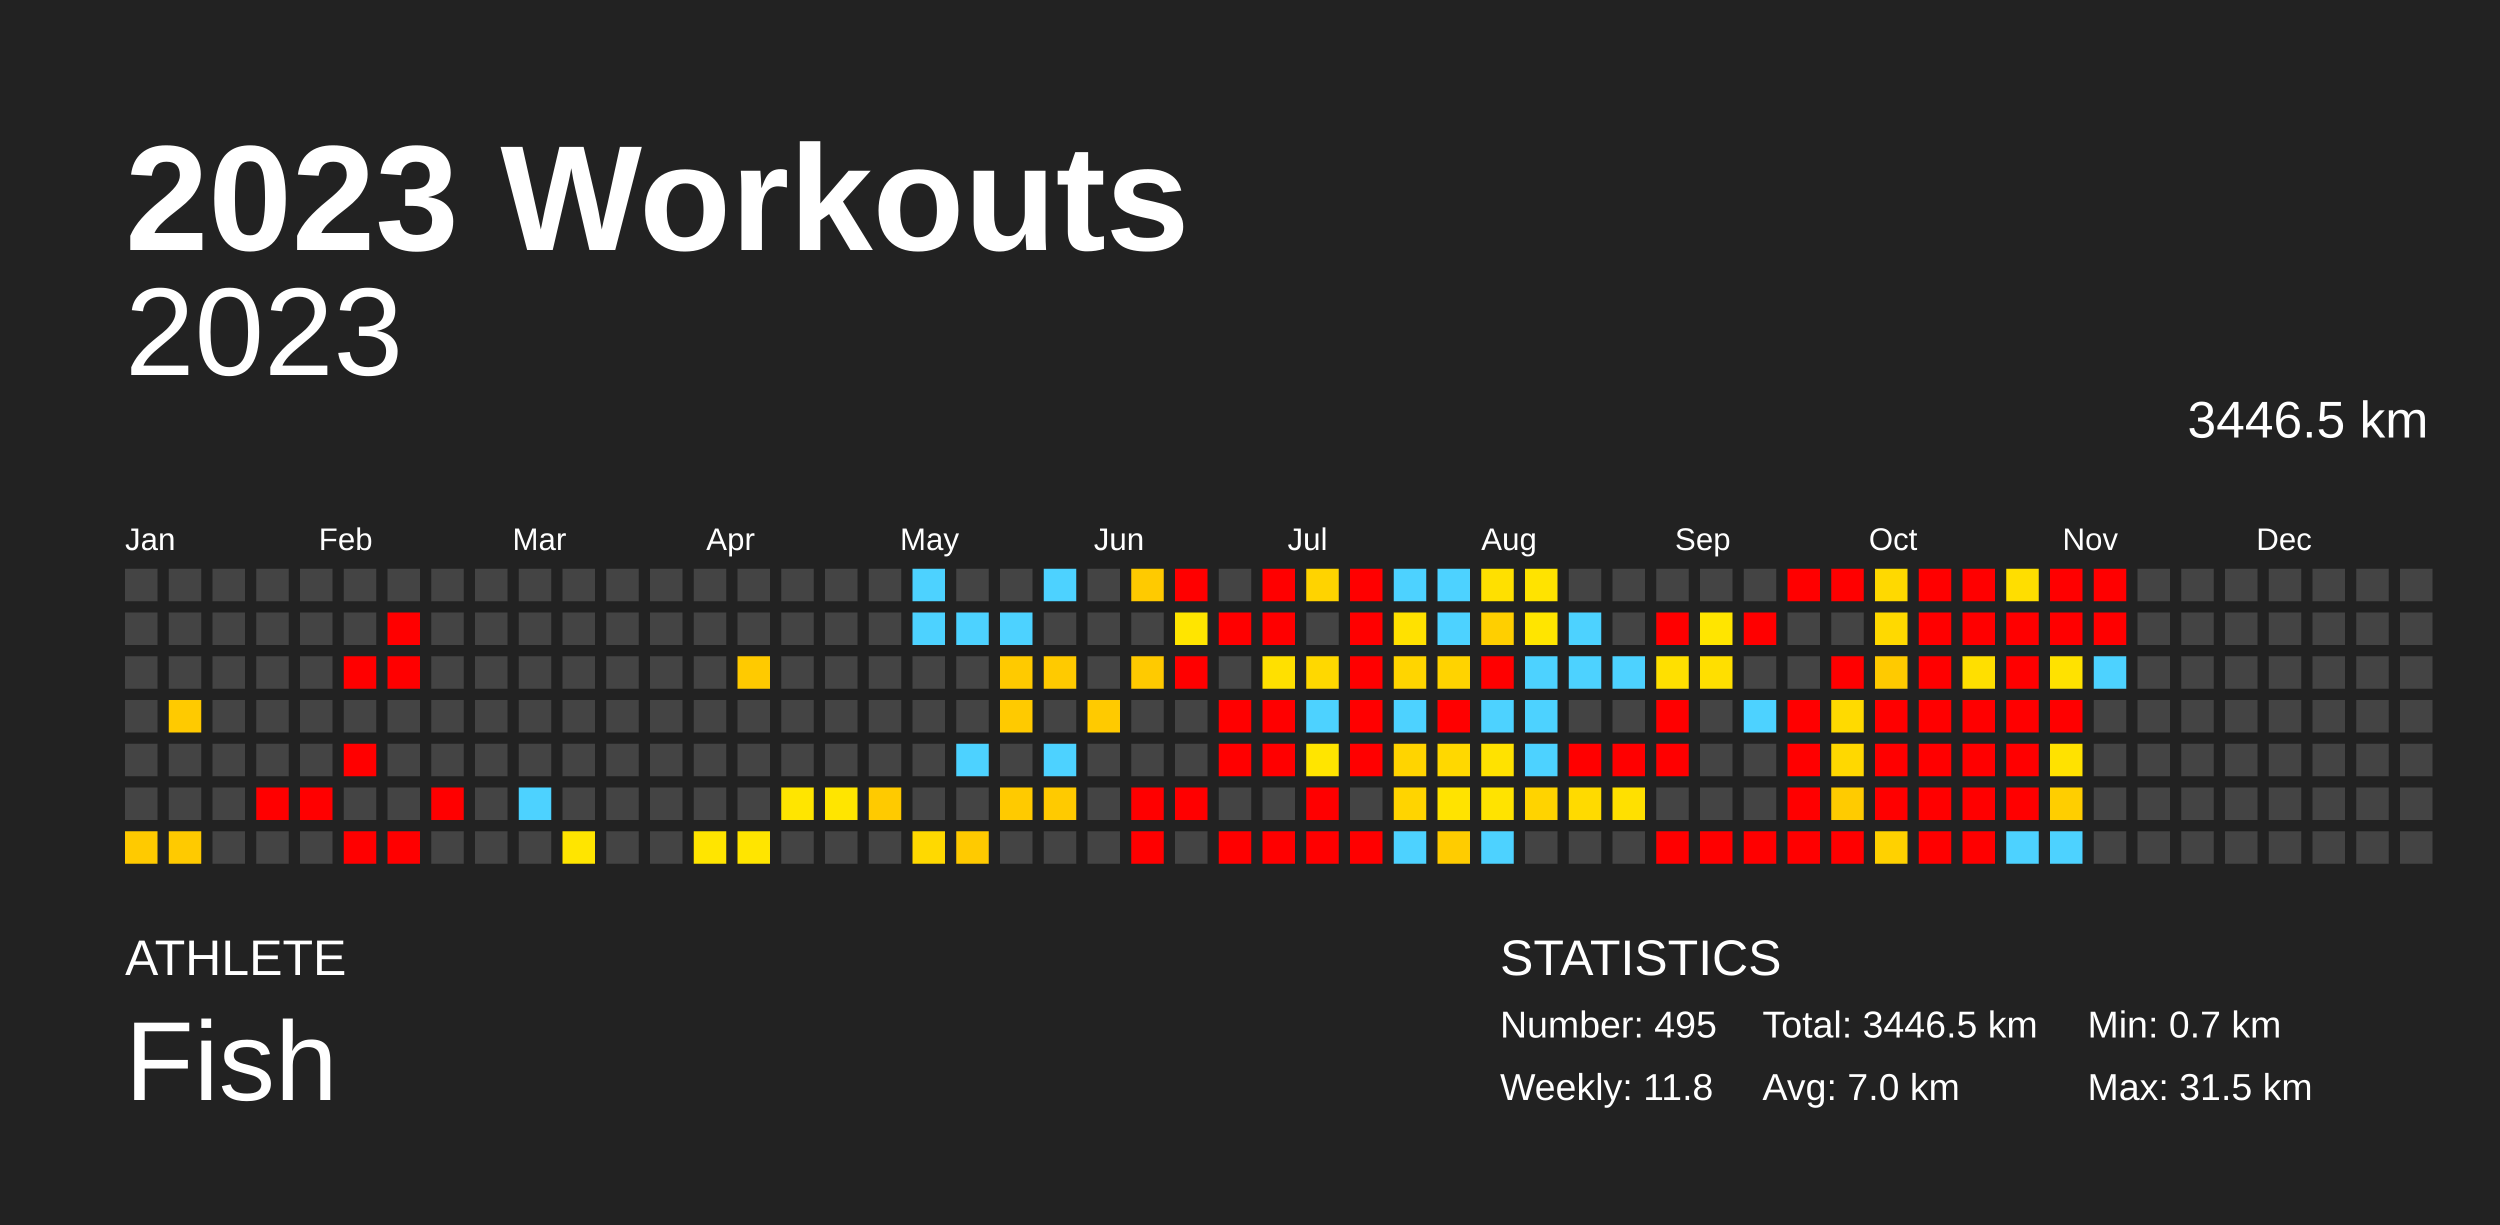
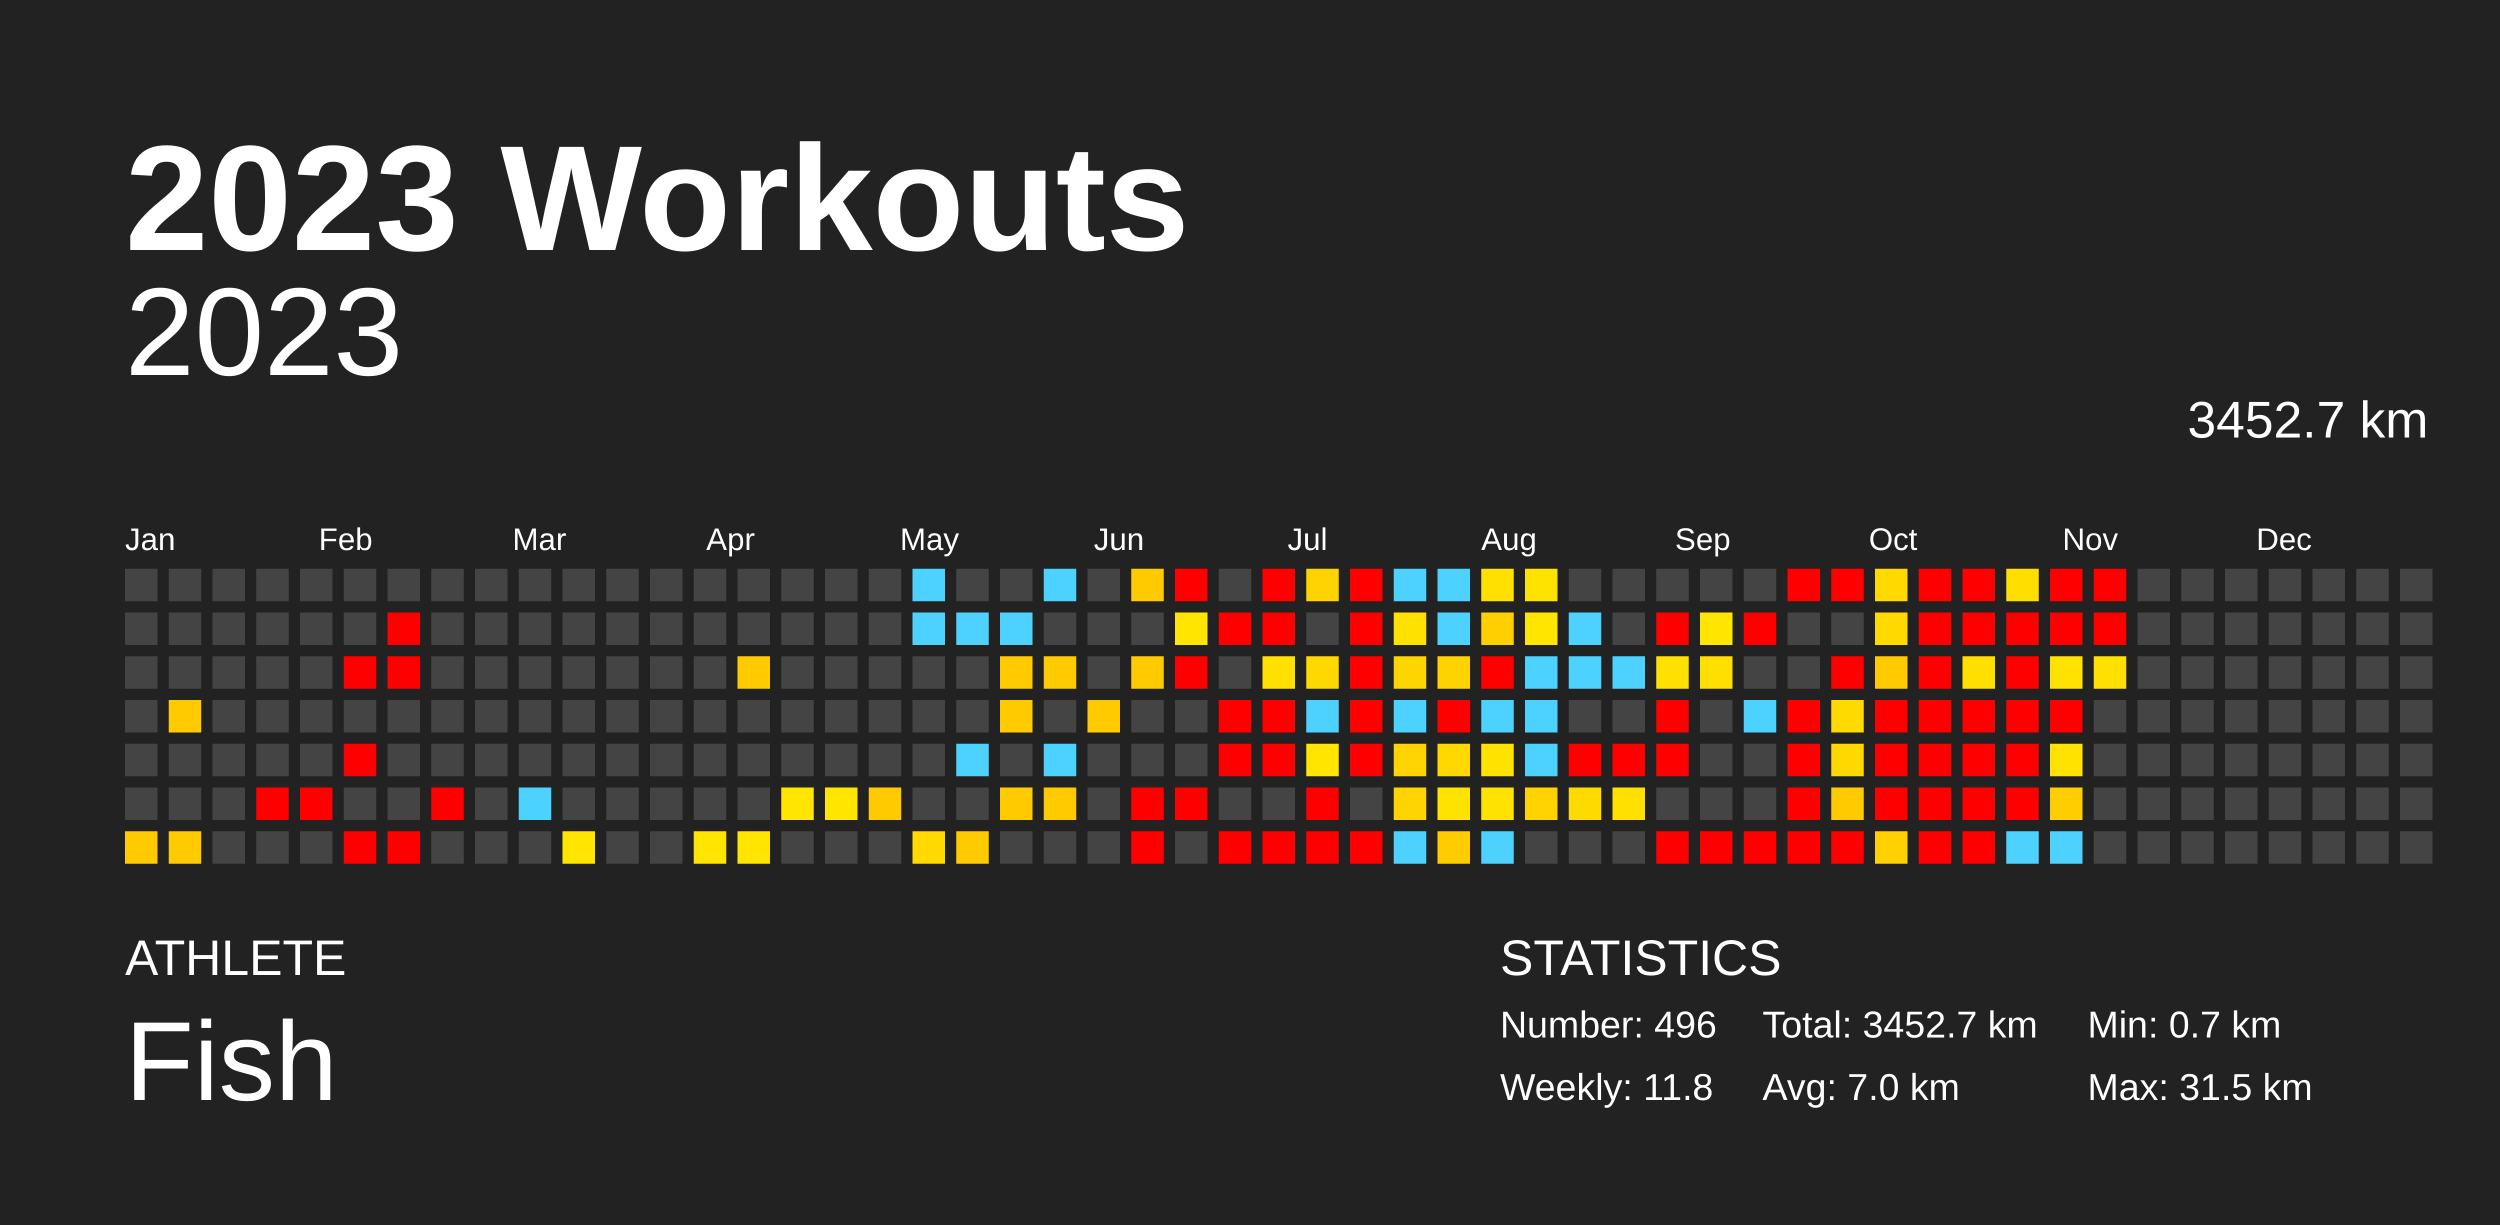
<svg xmlns="http://www.w3.org/2000/svg" baseProfile="full" height="98mm" version="1.1" viewBox="0,0,200,98" width="200mm">
  <defs />
  <rect fill="#222222" height="98" width="200" x="0" y="0" />
  <text fill="#FFFFFF" style="font-size:12px; font-family:Arial; font-weight:bold;" x="10" y="20">2023 Workouts</text>
  <text fill="#FFFFFF" style="font-size:4px; font-family:Arial" x="10" y="78">ATHLETE</text>
  <text fill="#FFFFFF" style="font-size:9px; font-family:Arial" x="10" y="88">Fish</text>
  <text fill="#FFFFFF" style="font-size:4px; font-family:Arial" x="120" y="78">STATISTICS</text>
-   <text fill="#FFFFFF" style="font-size:3px; font-family:Arial" x="120" y="83">Number: 495</text>
+   <text fill="#FFFFFF" style="font-size:3px; font-family:Arial" x="120" y="83">Number: 496</text>
  <text fill="#FFFFFF" style="font-size:3px; font-family:Arial" x="120" y="88">Weekly: 11.8</text>
-   <text fill="#FFFFFF" style="font-size:3px; font-family:Arial" x="141" y="83">Total: 3446.5 km</text>
+   <text fill="#FFFFFF" style="font-size:3px; font-family:Arial" x="141" y="83">Total: 3452.7 km</text>
  <text fill="#FFFFFF" style="font-size:3px; font-family:Arial" x="141" y="88">Avg: 7.0 km</text>
  <text fill="#FFFFFF" style="font-size:3px; font-family:Arial" x="167" y="83">Min: 0.7 km</text>
  <text fill="#FFFFFF" style="font-size:3px; font-family:Arial" x="167" y="88">Max: 31.5 km</text>
  <text alignment-baseline="hanging" fill="#FFFFFF" style="font-size:10.0px; font-family:Arial;" x="10" y="30">2023</text>
-   <text alignment-baseline="hanging" fill="#FFFFFF" style="font-size:4.125px; font-family:Arial;" x="175" y="35">3446.5 km</text>
+   <text alignment-baseline="hanging" fill="#FFFFFF" style="font-size:4.125px; font-family:Arial;" x="175" y="35">3452.7 km</text>
  <text fill="#FFFFFF" style="font-size:2.5px; font-family:Arial" x="10.0" y="44">Jan</text>
  <text fill="#FFFFFF" style="font-size:2.5px; font-family:Arial" x="25.5" y="44">Feb</text>
  <text fill="#FFFFFF" style="font-size:2.5px; font-family:Arial" x="41.0" y="44">Mar</text>
  <text fill="#FFFFFF" style="font-size:2.5px; font-family:Arial" x="56.5" y="44">Apr</text>
  <text fill="#FFFFFF" style="font-size:2.5px; font-family:Arial" x="72.0" y="44">May</text>
  <text fill="#FFFFFF" style="font-size:2.5px; font-family:Arial" x="87.5" y="44">Jun</text>
  <text fill="#FFFFFF" style="font-size:2.5px; font-family:Arial" x="103.0" y="44">Jul</text>
  <text fill="#FFFFFF" style="font-size:2.5px; font-family:Arial" x="118.5" y="44">Aug</text>
  <text fill="#FFFFFF" style="font-size:2.5px; font-family:Arial" x="134.0" y="44">Sep</text>
  <text fill="#FFFFFF" style="font-size:2.5px; font-family:Arial" x="149.5" y="44">Oct</text>
  <text fill="#FFFFFF" style="font-size:2.5px; font-family:Arial" x="165.0" y="44">Nov</text>
  <text fill="#FFFFFF" style="font-size:2.5px; font-family:Arial" x="180.5" y="44">Dec</text>
  <rect fill="#444444" height="2.6" width="2.6" x="10.0" y="45.5" />
  <rect fill="#444444" height="2.6" width="2.6" x="10.0" y="49.0" />
  <rect fill="#444444" height="2.6" width="2.6" x="10.0" y="52.5" />
  <rect fill="#444444" height="2.6" width="2.6" x="10.0" y="56.0" />
  <rect fill="#444444" height="2.6" width="2.6" x="10.0" y="59.5" />
  <rect fill="#444444" height="2.6" width="2.6" x="10.0" y="63.0" />
  <rect fill="#ffca00" height="2.6" width="2.6" x="10.0" y="66.5" />
  <rect fill="#444444" height="2.6" width="2.6" x="13.5" y="45.5" />
  <rect fill="#444444" height="2.6" width="2.6" x="13.5" y="49.0" />
  <rect fill="#444444" height="2.6" width="2.6" x="13.5" y="52.5" />
  <rect fill="#ffca00" height="2.6" width="2.6" x="13.5" y="56.0" />
  <rect fill="#444444" height="2.6" width="2.6" x="13.5" y="59.5" />
  <rect fill="#444444" height="2.6" width="2.6" x="13.5" y="63.0" />
  <rect fill="#ffca00" height="2.6" width="2.6" x="13.5" y="66.5" />
  <rect fill="#444444" height="2.6" width="2.6" x="17.0" y="45.5" />
  <rect fill="#444444" height="2.6" width="2.6" x="17.0" y="49.0" />
  <rect fill="#444444" height="2.6" width="2.6" x="17.0" y="52.5" />
  <rect fill="#444444" height="2.6" width="2.6" x="17.0" y="56.0" />
  <rect fill="#444444" height="2.6" width="2.6" x="17.0" y="59.5" />
  <rect fill="#444444" height="2.6" width="2.6" x="17.0" y="63.0" />
  <rect fill="#444444" height="2.6" width="2.6" x="17.0" y="66.5" />
  <rect fill="#444444" height="2.6" width="2.6" x="20.5" y="45.5" />
  <rect fill="#444444" height="2.6" width="2.6" x="20.5" y="49.0" />
  <rect fill="#444444" height="2.6" width="2.6" x="20.5" y="52.5" />
  <rect fill="#444444" height="2.6" width="2.6" x="20.5" y="56.0" />
  <rect fill="#444444" height="2.6" width="2.6" x="20.5" y="59.5" />
  <rect fill="red" height="2.6" width="2.6" x="20.5" y="63.0" />
  <rect fill="#444444" height="2.6" width="2.6" x="20.5" y="66.5" />
  <rect fill="#444444" height="2.6" width="2.6" x="24.0" y="45.5" />
  <rect fill="#444444" height="2.6" width="2.6" x="24.0" y="49.0" />
  <rect fill="#444444" height="2.6" width="2.6" x="24.0" y="52.5" />
  <rect fill="#444444" height="2.6" width="2.6" x="24.0" y="56.0" />
  <rect fill="#444444" height="2.6" width="2.6" x="24.0" y="59.5" />
  <rect fill="red" height="2.6" width="2.6" x="24.0" y="63.0" />
  <rect fill="#444444" height="2.6" width="2.6" x="24.0" y="66.5" />
  <rect fill="#444444" height="2.6" width="2.6" x="27.5" y="45.5" />
  <rect fill="#444444" height="2.6" width="2.6" x="27.5" y="49.0" />
  <rect fill="red" height="2.6" width="2.6" x="27.5" y="52.5" />
  <rect fill="#444444" height="2.6" width="2.6" x="27.5" y="56.0" />
  <rect fill="red" height="2.6" width="2.6" x="27.5" y="59.5" />
  <rect fill="#444444" height="2.6" width="2.6" x="27.5" y="63.0" />
  <rect fill="red" height="2.6" width="2.6" x="27.5" y="66.5" />
  <rect fill="#444444" height="2.6" width="2.6" x="31.0" y="45.5" />
  <rect fill="red" height="2.6" width="2.6" x="31.0" y="49.0" />
  <rect fill="red" height="2.6" width="2.6" x="31.0" y="52.5" />
  <rect fill="#444444" height="2.6" width="2.6" x="31.0" y="56.0" />
  <rect fill="#444444" height="2.6" width="2.6" x="31.0" y="59.5" />
  <rect fill="#444444" height="2.6" width="2.6" x="31.0" y="63.0" />
  <rect fill="red" height="2.6" width="2.6" x="31.0" y="66.5" />
  <rect fill="#444444" height="2.6" width="2.6" x="34.5" y="45.5" />
  <rect fill="#444444" height="2.6" width="2.6" x="34.5" y="49.0" />
  <rect fill="#444444" height="2.6" width="2.6" x="34.5" y="52.5" />
  <rect fill="#444444" height="2.6" width="2.6" x="34.5" y="56.0" />
  <rect fill="#444444" height="2.6" width="2.6" x="34.5" y="59.5" />
  <rect fill="red" height="2.6" width="2.6" x="34.5" y="63.0" />
  <rect fill="#444444" height="2.6" width="2.6" x="34.5" y="66.5" />
  <rect fill="#444444" height="2.6" width="2.6" x="38.0" y="45.5" />
  <rect fill="#444444" height="2.6" width="2.6" x="38.0" y="49.0" />
  <rect fill="#444444" height="2.6" width="2.6" x="38.0" y="52.5" />
  <rect fill="#444444" height="2.6" width="2.6" x="38.0" y="56.0" />
  <rect fill="#444444" height="2.6" width="2.6" x="38.0" y="59.5" />
  <rect fill="#444444" height="2.6" width="2.6" x="38.0" y="63.0" />
  <rect fill="#444444" height="2.6" width="2.6" x="38.0" y="66.5" />
  <rect fill="#444444" height="2.6" width="2.6" x="41.5" y="45.5" />
  <rect fill="#444444" height="2.6" width="2.6" x="41.5" y="49.0" />
  <rect fill="#444444" height="2.6" width="2.6" x="41.5" y="52.5" />
  <rect fill="#444444" height="2.6" width="2.6" x="41.5" y="56.0" />
  <rect fill="#444444" height="2.6" width="2.6" x="41.5" y="59.5" />
  <rect fill="#4dd2ff" height="2.6" width="2.6" x="41.5" y="63.0" />
  <rect fill="#444444" height="2.6" width="2.6" x="41.5" y="66.5" />
  <rect fill="#444444" height="2.6" width="2.6" x="45.0" y="45.5" />
  <rect fill="#444444" height="2.6" width="2.6" x="45.0" y="49.0" />
  <rect fill="#444444" height="2.6" width="2.6" x="45.0" y="52.5" />
  <rect fill="#444444" height="2.6" width="2.6" x="45.0" y="56.0" />
  <rect fill="#444444" height="2.6" width="2.6" x="45.0" y="59.5" />
  <rect fill="#444444" height="2.6" width="2.6" x="45.0" y="63.0" />
  <rect fill="#ffe500" height="2.6" width="2.6" x="45.0" y="66.5" />
  <rect fill="#444444" height="2.6" width="2.6" x="48.5" y="45.5" />
  <rect fill="#444444" height="2.6" width="2.6" x="48.5" y="49.0" />
  <rect fill="#444444" height="2.6" width="2.6" x="48.5" y="52.5" />
  <rect fill="#444444" height="2.6" width="2.6" x="48.5" y="56.0" />
  <rect fill="#444444" height="2.6" width="2.6" x="48.5" y="59.5" />
  <rect fill="#444444" height="2.6" width="2.6" x="48.5" y="63.0" />
  <rect fill="#444444" height="2.6" width="2.6" x="48.5" y="66.5" />
  <rect fill="#444444" height="2.6" width="2.6" x="52.0" y="45.5" />
  <rect fill="#444444" height="2.6" width="2.6" x="52.0" y="49.0" />
  <rect fill="#444444" height="2.6" width="2.6" x="52.0" y="52.5" />
  <rect fill="#444444" height="2.6" width="2.6" x="52.0" y="56.0" />
  <rect fill="#444444" height="2.6" width="2.6" x="52.0" y="59.5" />
  <rect fill="#444444" height="2.6" width="2.6" x="52.0" y="63.0" />
  <rect fill="#444444" height="2.6" width="2.6" x="52.0" y="66.5" />
  <rect fill="#444444" height="2.6" width="2.6" x="55.5" y="45.5" />
  <rect fill="#444444" height="2.6" width="2.6" x="55.5" y="49.0" />
  <rect fill="#444444" height="2.6" width="2.6" x="55.5" y="52.5" />
  <rect fill="#444444" height="2.6" width="2.6" x="55.5" y="56.0" />
  <rect fill="#444444" height="2.6" width="2.6" x="55.5" y="59.5" />
  <rect fill="#444444" height="2.6" width="2.6" x="55.5" y="63.0" />
  <rect fill="#ffe500" height="2.6" width="2.6" x="55.5" y="66.5" />
  <rect fill="#444444" height="2.6" width="2.6" x="59.0" y="45.5" />
  <rect fill="#444444" height="2.6" width="2.6" x="59.0" y="49.0" />
  <rect fill="#ffca00" height="2.6" width="2.6" x="59.0" y="52.5" />
  <rect fill="#444444" height="2.6" width="2.6" x="59.0" y="56.0" />
  <rect fill="#444444" height="2.6" width="2.6" x="59.0" y="59.5" />
  <rect fill="#444444" height="2.6" width="2.6" x="59.0" y="63.0" />
  <rect fill="#ffe500" height="2.6" width="2.6" x="59.0" y="66.5" />
  <rect fill="#444444" height="2.6" width="2.6" x="62.5" y="45.5" />
  <rect fill="#444444" height="2.6" width="2.6" x="62.5" y="49.0" />
  <rect fill="#444444" height="2.6" width="2.6" x="62.5" y="52.5" />
  <rect fill="#444444" height="2.6" width="2.6" x="62.5" y="56.0" />
  <rect fill="#444444" height="2.6" width="2.6" x="62.5" y="59.5" />
  <rect fill="#ffe500" height="2.6" width="2.6" x="62.5" y="63.0" />
  <rect fill="#444444" height="2.6" width="2.6" x="62.5" y="66.5" />
  <rect fill="#444444" height="2.6" width="2.6" x="66.0" y="45.5" />
  <rect fill="#444444" height="2.6" width="2.6" x="66.0" y="49.0" />
  <rect fill="#444444" height="2.6" width="2.6" x="66.0" y="52.5" />
  <rect fill="#444444" height="2.6" width="2.6" x="66.0" y="56.0" />
  <rect fill="#444444" height="2.6" width="2.6" x="66.0" y="59.5" />
  <rect fill="#ffe500" height="2.6" width="2.6" x="66.0" y="63.0" />
  <rect fill="#444444" height="2.6" width="2.6" x="66.0" y="66.5" />
  <rect fill="#444444" height="2.6" width="2.6" x="69.5" y="45.5" />
  <rect fill="#444444" height="2.6" width="2.6" x="69.5" y="49.0" />
  <rect fill="#444444" height="2.6" width="2.6" x="69.5" y="52.5" />
  <rect fill="#444444" height="2.6" width="2.6" x="69.5" y="56.0" />
  <rect fill="#444444" height="2.6" width="2.6" x="69.5" y="59.5" />
  <rect fill="#ffca00" height="2.6" width="2.6" x="69.5" y="63.0" />
  <rect fill="#444444" height="2.6" width="2.6" x="69.5" y="66.5" />
  <rect fill="#4dd2ff" height="2.6" width="2.6" x="73.0" y="45.5" />
  <rect fill="#4dd2ff" height="2.6" width="2.6" x="73.0" y="49.0" />
  <rect fill="#444444" height="2.6" width="2.6" x="73.0" y="52.5" />
  <rect fill="#444444" height="2.6" width="2.6" x="73.0" y="56.0" />
  <rect fill="#444444" height="2.6" width="2.6" x="73.0" y="59.5" />
  <rect fill="#444444" height="2.6" width="2.6" x="73.0" y="63.0" />
  <rect fill="#ffd900" height="2.6" width="2.6" x="73.0" y="66.5" />
  <rect fill="#444444" height="2.6" width="2.6" x="76.5" y="45.5" />
  <rect fill="#4dd2ff" height="2.6" width="2.6" x="76.5" y="49.0" />
  <rect fill="#444444" height="2.6" width="2.6" x="76.5" y="52.5" />
  <rect fill="#444444" height="2.6" width="2.6" x="76.5" y="56.0" />
  <rect fill="#4dd2ff" height="2.6" width="2.6" x="76.5" y="59.5" />
  <rect fill="#444444" height="2.6" width="2.6" x="76.5" y="63.0" />
  <rect fill="#ffca00" height="2.6" width="2.6" x="76.5" y="66.5" />
  <rect fill="#444444" height="2.6" width="2.6" x="80.0" y="45.5" />
  <rect fill="#4dd2ff" height="2.6" width="2.6" x="80.0" y="49.0" />
  <rect fill="#ffca00" height="2.6" width="2.6" x="80.0" y="52.5" />
  <rect fill="#ffca00" height="2.6" width="2.6" x="80.0" y="56.0" />
  <rect fill="#444444" height="2.6" width="2.6" x="80.0" y="59.5" />
  <rect fill="#ffca00" height="2.6" width="2.6" x="80.0" y="63.0" />
  <rect fill="#444444" height="2.6" width="2.6" x="80.0" y="66.5" />
  <rect fill="#4dd2ff" height="2.6" width="2.6" x="83.5" y="45.5" />
  <rect fill="#444444" height="2.6" width="2.6" x="83.5" y="49.0" />
  <rect fill="#ffca00" height="2.6" width="2.6" x="83.5" y="52.5" />
  <rect fill="#444444" height="2.6" width="2.6" x="83.5" y="56.0" />
  <rect fill="#4dd2ff" height="2.6" width="2.6" x="83.5" y="59.5" />
  <rect fill="#ffca00" height="2.6" width="2.6" x="83.5" y="63.0" />
  <rect fill="#444444" height="2.6" width="2.6" x="83.5" y="66.5" />
  <rect fill="#444444" height="2.6" width="2.6" x="87.0" y="45.5" />
  <rect fill="#444444" height="2.6" width="2.6" x="87.0" y="49.0" />
  <rect fill="#444444" height="2.6" width="2.6" x="87.0" y="52.5" />
  <rect fill="#ffca00" height="2.6" width="2.6" x="87.0" y="56.0" />
  <rect fill="#444444" height="2.6" width="2.6" x="87.0" y="59.5" />
  <rect fill="#444444" height="2.6" width="2.6" x="87.0" y="63.0" />
  <rect fill="#444444" height="2.6" width="2.6" x="87.0" y="66.5" />
  <rect fill="#ffca00" height="2.6" width="2.6" x="90.5" y="45.5" />
  <rect fill="#444444" height="2.6" width="2.6" x="90.5" y="49.0" />
  <rect fill="#ffca00" height="2.6" width="2.6" x="90.5" y="52.5" />
  <rect fill="#444444" height="2.6" width="2.6" x="90.5" y="56.0" />
  <rect fill="#444444" height="2.6" width="2.6" x="90.5" y="59.5" />
  <rect fill="red" height="2.6" width="2.6" x="90.5" y="63.0" />
  <rect fill="red" height="2.6" width="2.6" x="90.5" y="66.5" />
  <rect fill="red" height="2.6" width="2.6" x="94.0" y="45.5" />
  <rect fill="#ffe500" height="2.6" width="2.6" x="94.0" y="49.0" />
  <rect fill="red" height="2.6" width="2.6" x="94.0" y="52.5" />
  <rect fill="#444444" height="2.6" width="2.6" x="94.0" y="56.0" />
  <rect fill="#444444" height="2.6" width="2.6" x="94.0" y="59.5" />
  <rect fill="red" height="2.6" width="2.6" x="94.0" y="63.0" />
  <rect fill="#444444" height="2.6" width="2.6" x="94.0" y="66.5" />
  <rect fill="#444444" height="2.6" width="2.6" x="97.5" y="45.5" />
  <rect fill="red" height="2.6" width="2.6" x="97.5" y="49.0" />
  <rect fill="#444444" height="2.6" width="2.6" x="97.5" y="52.5" />
  <rect fill="red" height="2.6" width="2.6" x="97.5" y="56.0" />
  <rect fill="red" height="2.6" width="2.6" x="97.5" y="59.5" />
  <rect fill="#444444" height="2.6" width="2.6" x="97.5" y="63.0" />
  <rect fill="red" height="2.6" width="2.6" x="97.5" y="66.5" />
  <rect fill="red" height="2.6" width="2.6" x="101.0" y="45.5" />
  <rect fill="red" height="2.6" width="2.6" x="101.0" y="49.0" />
  <rect fill="#ffe000" height="2.6" width="2.6" x="101.0" y="52.5" />
  <rect fill="red" height="2.6" width="2.6" x="101.0" y="56.0" />
  <rect fill="red" height="2.6" width="2.6" x="101.0" y="59.5" />
  <rect fill="#444444" height="2.6" width="2.6" x="101.0" y="63.0" />
  <rect fill="red" height="2.6" width="2.6" x="101.0" y="66.5" />
  <rect fill="#ffd300" height="2.6" width="2.6" x="104.5" y="45.5" />
  <rect fill="#444444" height="2.6" width="2.6" x="104.5" y="49.0" />
  <rect fill="#ffd800" height="2.6" width="2.6" x="104.5" y="52.5" />
  <rect fill="#4dd2ff" height="2.6" width="2.6" x="104.5" y="56.0" />
  <rect fill="#ffe500" height="2.6" width="2.6" x="104.5" y="59.5" />
  <rect fill="red" height="2.6" width="2.6" x="104.5" y="63.0" />
  <rect fill="red" height="2.6" width="2.6" x="104.5" y="66.5" />
  <rect fill="red" height="2.6" width="2.6" x="108.0" y="45.5" />
  <rect fill="red" height="2.6" width="2.6" x="108.0" y="49.0" />
  <rect fill="red" height="2.6" width="2.6" x="108.0" y="52.5" />
  <rect fill="red" height="2.6" width="2.6" x="108.0" y="56.0" />
  <rect fill="red" height="2.6" width="2.6" x="108.0" y="59.5" />
  <rect fill="#444444" height="2.6" width="2.6" x="108.0" y="63.0" />
  <rect fill="red" height="2.6" width="2.6" x="108.0" y="66.5" />
  <rect fill="#4dd2ff" height="2.6" width="2.6" x="111.5" y="45.5" />
  <rect fill="#ffe100" height="2.6" width="2.6" x="111.5" y="49.0" />
  <rect fill="#ffd500" height="2.6" width="2.6" x="111.5" y="52.5" />
  <rect fill="#4dd2ff" height="2.6" width="2.6" x="111.5" y="56.0" />
  <rect fill="#ffd400" height="2.6" width="2.6" x="111.5" y="59.5" />
  <rect fill="#ffd400" height="2.6" width="2.6" x="111.5" y="63.0" />
  <rect fill="#4dd2ff" height="2.6" width="2.6" x="111.5" y="66.5" />
  <rect fill="#4dd2ff" height="2.6" width="2.6" x="115.0" y="45.5" />
  <rect fill="#4dd2ff" height="2.6" width="2.6" x="115.0" y="49.0" />
  <rect fill="#ffd300" height="2.6" width="2.6" x="115.0" y="52.5" />
  <rect fill="red" height="2.6" width="2.6" x="115.0" y="56.0" />
  <rect fill="#ffd800" height="2.6" width="2.6" x="115.0" y="59.5" />
  <rect fill="#ffe300" height="2.6" width="2.6" x="115.0" y="63.0" />
  <rect fill="#ffcc00" height="2.6" width="2.6" x="115.0" y="66.5" />
  <rect fill="#ffe000" height="2.6" width="2.6" x="118.5" y="45.5" />
  <rect fill="#ffcf00" height="2.6" width="2.6" x="118.5" y="49.0" />
  <rect fill="red" height="2.6" width="2.6" x="118.5" y="52.5" />
  <rect fill="#4dd2ff" height="2.6" width="2.6" x="118.5" y="56.0" />
  <rect fill="#ffe200" height="2.6" width="2.6" x="118.5" y="59.5" />
  <rect fill="#ffe300" height="2.6" width="2.6" x="118.5" y="63.0" />
  <rect fill="#4dd2ff" height="2.6" width="2.6" x="118.5" y="66.5" />
  <rect fill="#ffe300" height="2.6" width="2.6" x="122.0" y="45.5" />
  <rect fill="#ffe500" height="2.6" width="2.6" x="122.0" y="49.0" />
  <rect fill="#4dd2ff" height="2.6" width="2.6" x="122.0" y="52.5" />
  <rect fill="#4dd2ff" height="2.6" width="2.6" x="122.0" y="56.0" />
  <rect fill="#4dd2ff" height="2.6" width="2.6" x="122.0" y="59.5" />
  <rect fill="#ffd300" height="2.6" width="2.6" x="122.0" y="63.0" />
  <rect fill="#444444" height="2.6" width="2.6" x="122.0" y="66.5" />
  <rect fill="#444444" height="2.6" width="2.6" x="125.5" y="45.5" />
  <rect fill="#4dd2ff" height="2.6" width="2.6" x="125.5" y="49.0" />
  <rect fill="#4dd2ff" height="2.6" width="2.6" x="125.5" y="52.5" />
  <rect fill="#444444" height="2.6" width="2.6" x="125.5" y="56.0" />
  <rect fill="red" height="2.6" width="2.6" x="125.5" y="59.5" />
  <rect fill="#ffda00" height="2.6" width="2.6" x="125.5" y="63.0" />
  <rect fill="#444444" height="2.6" width="2.6" x="125.5" y="66.5" />
  <rect fill="#444444" height="2.6" width="2.6" x="129.0" y="45.5" />
  <rect fill="#444444" height="2.6" width="2.6" x="129.0" y="49.0" />
  <rect fill="#4dd2ff" height="2.6" width="2.6" x="129.0" y="52.5" />
  <rect fill="#444444" height="2.6" width="2.6" x="129.0" y="56.0" />
  <rect fill="red" height="2.6" width="2.6" x="129.0" y="59.5" />
  <rect fill="#ffe000" height="2.6" width="2.6" x="129.0" y="63.0" />
  <rect fill="#444444" height="2.6" width="2.6" x="129.0" y="66.5" />
  <rect fill="#444444" height="2.6" width="2.6" x="132.5" y="45.5" />
  <rect fill="red" height="2.6" width="2.6" x="132.5" y="49.0" />
  <rect fill="#ffe000" height="2.6" width="2.6" x="132.5" y="52.5" />
  <rect fill="red" height="2.6" width="2.6" x="132.5" y="56.0" />
  <rect fill="red" height="2.6" width="2.6" x="132.5" y="59.5" />
  <rect fill="#444444" height="2.6" width="2.6" x="132.5" y="63.0" />
  <rect fill="red" height="2.6" width="2.6" x="132.5" y="66.5" />
  <rect fill="#444444" height="2.6" width="2.6" x="136.0" y="45.5" />
  <rect fill="#ffe500" height="2.6" width="2.6" x="136.0" y="49.0" />
  <rect fill="#ffdf00" height="2.6" width="2.6" x="136.0" y="52.5" />
  <rect fill="#444444" height="2.6" width="2.6" x="136.0" y="56.0" />
  <rect fill="#444444" height="2.6" width="2.6" x="136.0" y="59.5" />
  <rect fill="#444444" height="2.6" width="2.6" x="136.0" y="63.0" />
  <rect fill="red" height="2.6" width="2.6" x="136.0" y="66.5" />
  <rect fill="#444444" height="2.6" width="2.6" x="139.5" y="45.5" />
  <rect fill="red" height="2.6" width="2.6" x="139.5" y="49.0" />
  <rect fill="#444444" height="2.6" width="2.6" x="139.5" y="52.5" />
  <rect fill="#4dd2ff" height="2.6" width="2.6" x="139.5" y="56.0" />
  <rect fill="#444444" height="2.6" width="2.6" x="139.5" y="59.5" />
  <rect fill="#444444" height="2.6" width="2.6" x="139.5" y="63.0" />
  <rect fill="red" height="2.6" width="2.6" x="139.5" y="66.5" />
  <rect fill="red" height="2.6" width="2.6" x="143.0" y="45.5" />
  <rect fill="#444444" height="2.6" width="2.6" x="143.0" y="49.0" />
  <rect fill="#444444" height="2.6" width="2.6" x="143.0" y="52.5" />
  <rect fill="red" height="2.6" width="2.6" x="143.0" y="56.0" />
  <rect fill="red" height="2.6" width="2.6" x="143.0" y="59.5" />
  <rect fill="red" height="2.6" width="2.6" x="143.0" y="63.0" />
  <rect fill="red" height="2.6" width="2.6" x="143.0" y="66.5" />
  <rect fill="red" height="2.6" width="2.6" x="146.5" y="45.5" />
  <rect fill="#444444" height="2.6" width="2.6" x="146.5" y="49.0" />
  <rect fill="red" height="2.6" width="2.6" x="146.5" y="52.5" />
  <rect fill="#ffda00" height="2.6" width="2.6" x="146.5" y="56.0" />
  <rect fill="#ffd800" height="2.6" width="2.6" x="146.5" y="59.5" />
  <rect fill="#ffcb00" height="2.6" width="2.6" x="146.5" y="63.0" />
  <rect fill="red" height="2.6" width="2.6" x="146.5" y="66.5" />
  <rect fill="#ffd900" height="2.6" width="2.6" x="150.0" y="45.5" />
  <rect fill="#ffd900" height="2.6" width="2.6" x="150.0" y="49.0" />
  <rect fill="#ffca00" height="2.6" width="2.6" x="150.0" y="52.5" />
  <rect fill="red" height="2.6" width="2.6" x="150.0" y="56.0" />
  <rect fill="red" height="2.6" width="2.6" x="150.0" y="59.5" />
  <rect fill="red" height="2.6" width="2.6" x="150.0" y="63.0" />
  <rect fill="#ffd100" height="2.6" width="2.6" x="150.0" y="66.5" />
  <rect fill="red" height="2.6" width="2.6" x="153.5" y="45.5" />
  <rect fill="red" height="2.6" width="2.6" x="153.5" y="49.0" />
  <rect fill="red" height="2.6" width="2.6" x="153.5" y="52.5" />
  <rect fill="red" height="2.6" width="2.6" x="153.5" y="56.0" />
  <rect fill="red" height="2.6" width="2.6" x="153.5" y="59.5" />
  <rect fill="red" height="2.6" width="2.6" x="153.5" y="63.0" />
  <rect fill="red" height="2.6" width="2.6" x="153.5" y="66.5" />
  <rect fill="red" height="2.6" width="2.6" x="157.0" y="45.5" />
  <rect fill="red" height="2.6" width="2.6" x="157.0" y="49.0" />
  <rect fill="#ffdf00" height="2.6" width="2.6" x="157.0" y="52.5" />
  <rect fill="red" height="2.6" width="2.6" x="157.0" y="56.0" />
  <rect fill="red" height="2.6" width="2.6" x="157.0" y="59.5" />
  <rect fill="red" height="2.6" width="2.6" x="157.0" y="63.0" />
  <rect fill="red" height="2.6" width="2.6" x="157.0" y="66.5" />
  <rect fill="#ffde00" height="2.6" width="2.6" x="160.5" y="45.5" />
  <rect fill="red" height="2.6" width="2.6" x="160.5" y="49.0" />
  <rect fill="red" height="2.6" width="2.6" x="160.5" y="52.5" />
  <rect fill="red" height="2.6" width="2.6" x="160.5" y="56.0" />
  <rect fill="red" height="2.6" width="2.6" x="160.5" y="59.5" />
  <rect fill="red" height="2.6" width="2.6" x="160.5" y="63.0" />
  <rect fill="#4dd2ff" height="2.6" width="2.6" x="160.5" y="66.5" />
  <rect fill="red" height="2.6" width="2.6" x="164.0" y="45.5" />
  <rect fill="red" height="2.6" width="2.6" x="164.0" y="49.0" />
  <rect fill="#ffe200" height="2.6" width="2.6" x="164.0" y="52.5" />
  <rect fill="red" height="2.6" width="2.6" x="164.0" y="56.0" />
  <rect fill="#ffe200" height="2.6" width="2.6" x="164.0" y="59.5" />
  <rect fill="#ffce00" height="2.6" width="2.6" x="164.0" y="63.0" />
  <rect fill="#4dd2ff" height="2.6" width="2.6" x="164.0" y="66.5" />
  <rect fill="red" height="2.6" width="2.6" x="167.5" y="45.5" />
  <rect fill="red" height="2.6" width="2.6" x="167.5" y="49.0" />
-   <rect fill="#4dd2ff" height="2.6" width="2.6" x="167.5" y="52.5" />
+   <rect fill="#ffe000" height="2.6" width="2.6" x="167.5" y="52.5" />
  <rect fill="#444444" height="2.6" width="2.6" x="167.5" y="56.0" />
  <rect fill="#444444" height="2.6" width="2.6" x="167.5" y="59.5" />
  <rect fill="#444444" height="2.6" width="2.6" x="167.5" y="63.0" />
  <rect fill="#444444" height="2.6" width="2.6" x="167.5" y="66.5" />
  <rect fill="#444444" height="2.6" width="2.6" x="171.0" y="45.5" />
  <rect fill="#444444" height="2.6" width="2.6" x="171.0" y="49.0" />
  <rect fill="#444444" height="2.6" width="2.6" x="171.0" y="52.5" />
  <rect fill="#444444" height="2.6" width="2.6" x="171.0" y="56.0" />
  <rect fill="#444444" height="2.6" width="2.6" x="171.0" y="59.5" />
  <rect fill="#444444" height="2.6" width="2.6" x="171.0" y="63.0" />
  <rect fill="#444444" height="2.6" width="2.6" x="171.0" y="66.5" />
  <rect fill="#444444" height="2.6" width="2.6" x="174.5" y="45.5" />
  <rect fill="#444444" height="2.6" width="2.6" x="174.5" y="49.0" />
  <rect fill="#444444" height="2.6" width="2.6" x="174.5" y="52.5" />
  <rect fill="#444444" height="2.6" width="2.6" x="174.5" y="56.0" />
  <rect fill="#444444" height="2.6" width="2.6" x="174.5" y="59.5" />
  <rect fill="#444444" height="2.6" width="2.6" x="174.5" y="63.0" />
  <rect fill="#444444" height="2.6" width="2.6" x="174.5" y="66.5" />
  <rect fill="#444444" height="2.6" width="2.6" x="178.0" y="45.5" />
  <rect fill="#444444" height="2.6" width="2.6" x="178.0" y="49.0" />
  <rect fill="#444444" height="2.6" width="2.6" x="178.0" y="52.5" />
  <rect fill="#444444" height="2.6" width="2.6" x="178.0" y="56.0" />
  <rect fill="#444444" height="2.6" width="2.6" x="178.0" y="59.5" />
  <rect fill="#444444" height="2.6" width="2.6" x="178.0" y="63.0" />
  <rect fill="#444444" height="2.6" width="2.6" x="178.0" y="66.5" />
  <rect fill="#444444" height="2.6" width="2.6" x="181.5" y="45.5" />
  <rect fill="#444444" height="2.6" width="2.6" x="181.5" y="49.0" />
  <rect fill="#444444" height="2.6" width="2.6" x="181.5" y="52.5" />
  <rect fill="#444444" height="2.6" width="2.6" x="181.5" y="56.0" />
  <rect fill="#444444" height="2.6" width="2.6" x="181.5" y="59.5" />
  <rect fill="#444444" height="2.6" width="2.6" x="181.5" y="63.0" />
  <rect fill="#444444" height="2.6" width="2.6" x="181.5" y="66.5" />
  <rect fill="#444444" height="2.6" width="2.6" x="185.0" y="45.5" />
  <rect fill="#444444" height="2.6" width="2.6" x="185.0" y="49.0" />
  <rect fill="#444444" height="2.6" width="2.6" x="185.0" y="52.5" />
  <rect fill="#444444" height="2.6" width="2.6" x="185.0" y="56.0" />
  <rect fill="#444444" height="2.6" width="2.6" x="185.0" y="59.5" />
  <rect fill="#444444" height="2.6" width="2.6" x="185.0" y="63.0" />
  <rect fill="#444444" height="2.6" width="2.6" x="185.0" y="66.5" />
  <rect fill="#444444" height="2.6" width="2.6" x="188.5" y="45.5" />
  <rect fill="#444444" height="2.6" width="2.6" x="188.5" y="49.0" />
  <rect fill="#444444" height="2.6" width="2.6" x="188.5" y="52.5" />
  <rect fill="#444444" height="2.6" width="2.6" x="188.5" y="56.0" />
  <rect fill="#444444" height="2.6" width="2.6" x="188.5" y="59.5" />
  <rect fill="#444444" height="2.6" width="2.6" x="188.5" y="63.0" />
  <rect fill="#444444" height="2.6" width="2.6" x="188.5" y="66.5" />
  <rect fill="#444444" height="2.6" width="2.6" x="192.0" y="45.5" />
  <rect fill="#444444" height="2.6" width="2.6" x="192.0" y="49.0" />
  <rect fill="#444444" height="2.6" width="2.6" x="192.0" y="52.5" />
  <rect fill="#444444" height="2.6" width="2.6" x="192.0" y="56.0" />
  <rect fill="#444444" height="2.6" width="2.6" x="192.0" y="59.5" />
  <rect fill="#444444" height="2.6" width="2.6" x="192.0" y="63.0" />
  <rect fill="#444444" height="2.6" width="2.6" x="192.0" y="66.5" />
</svg>
